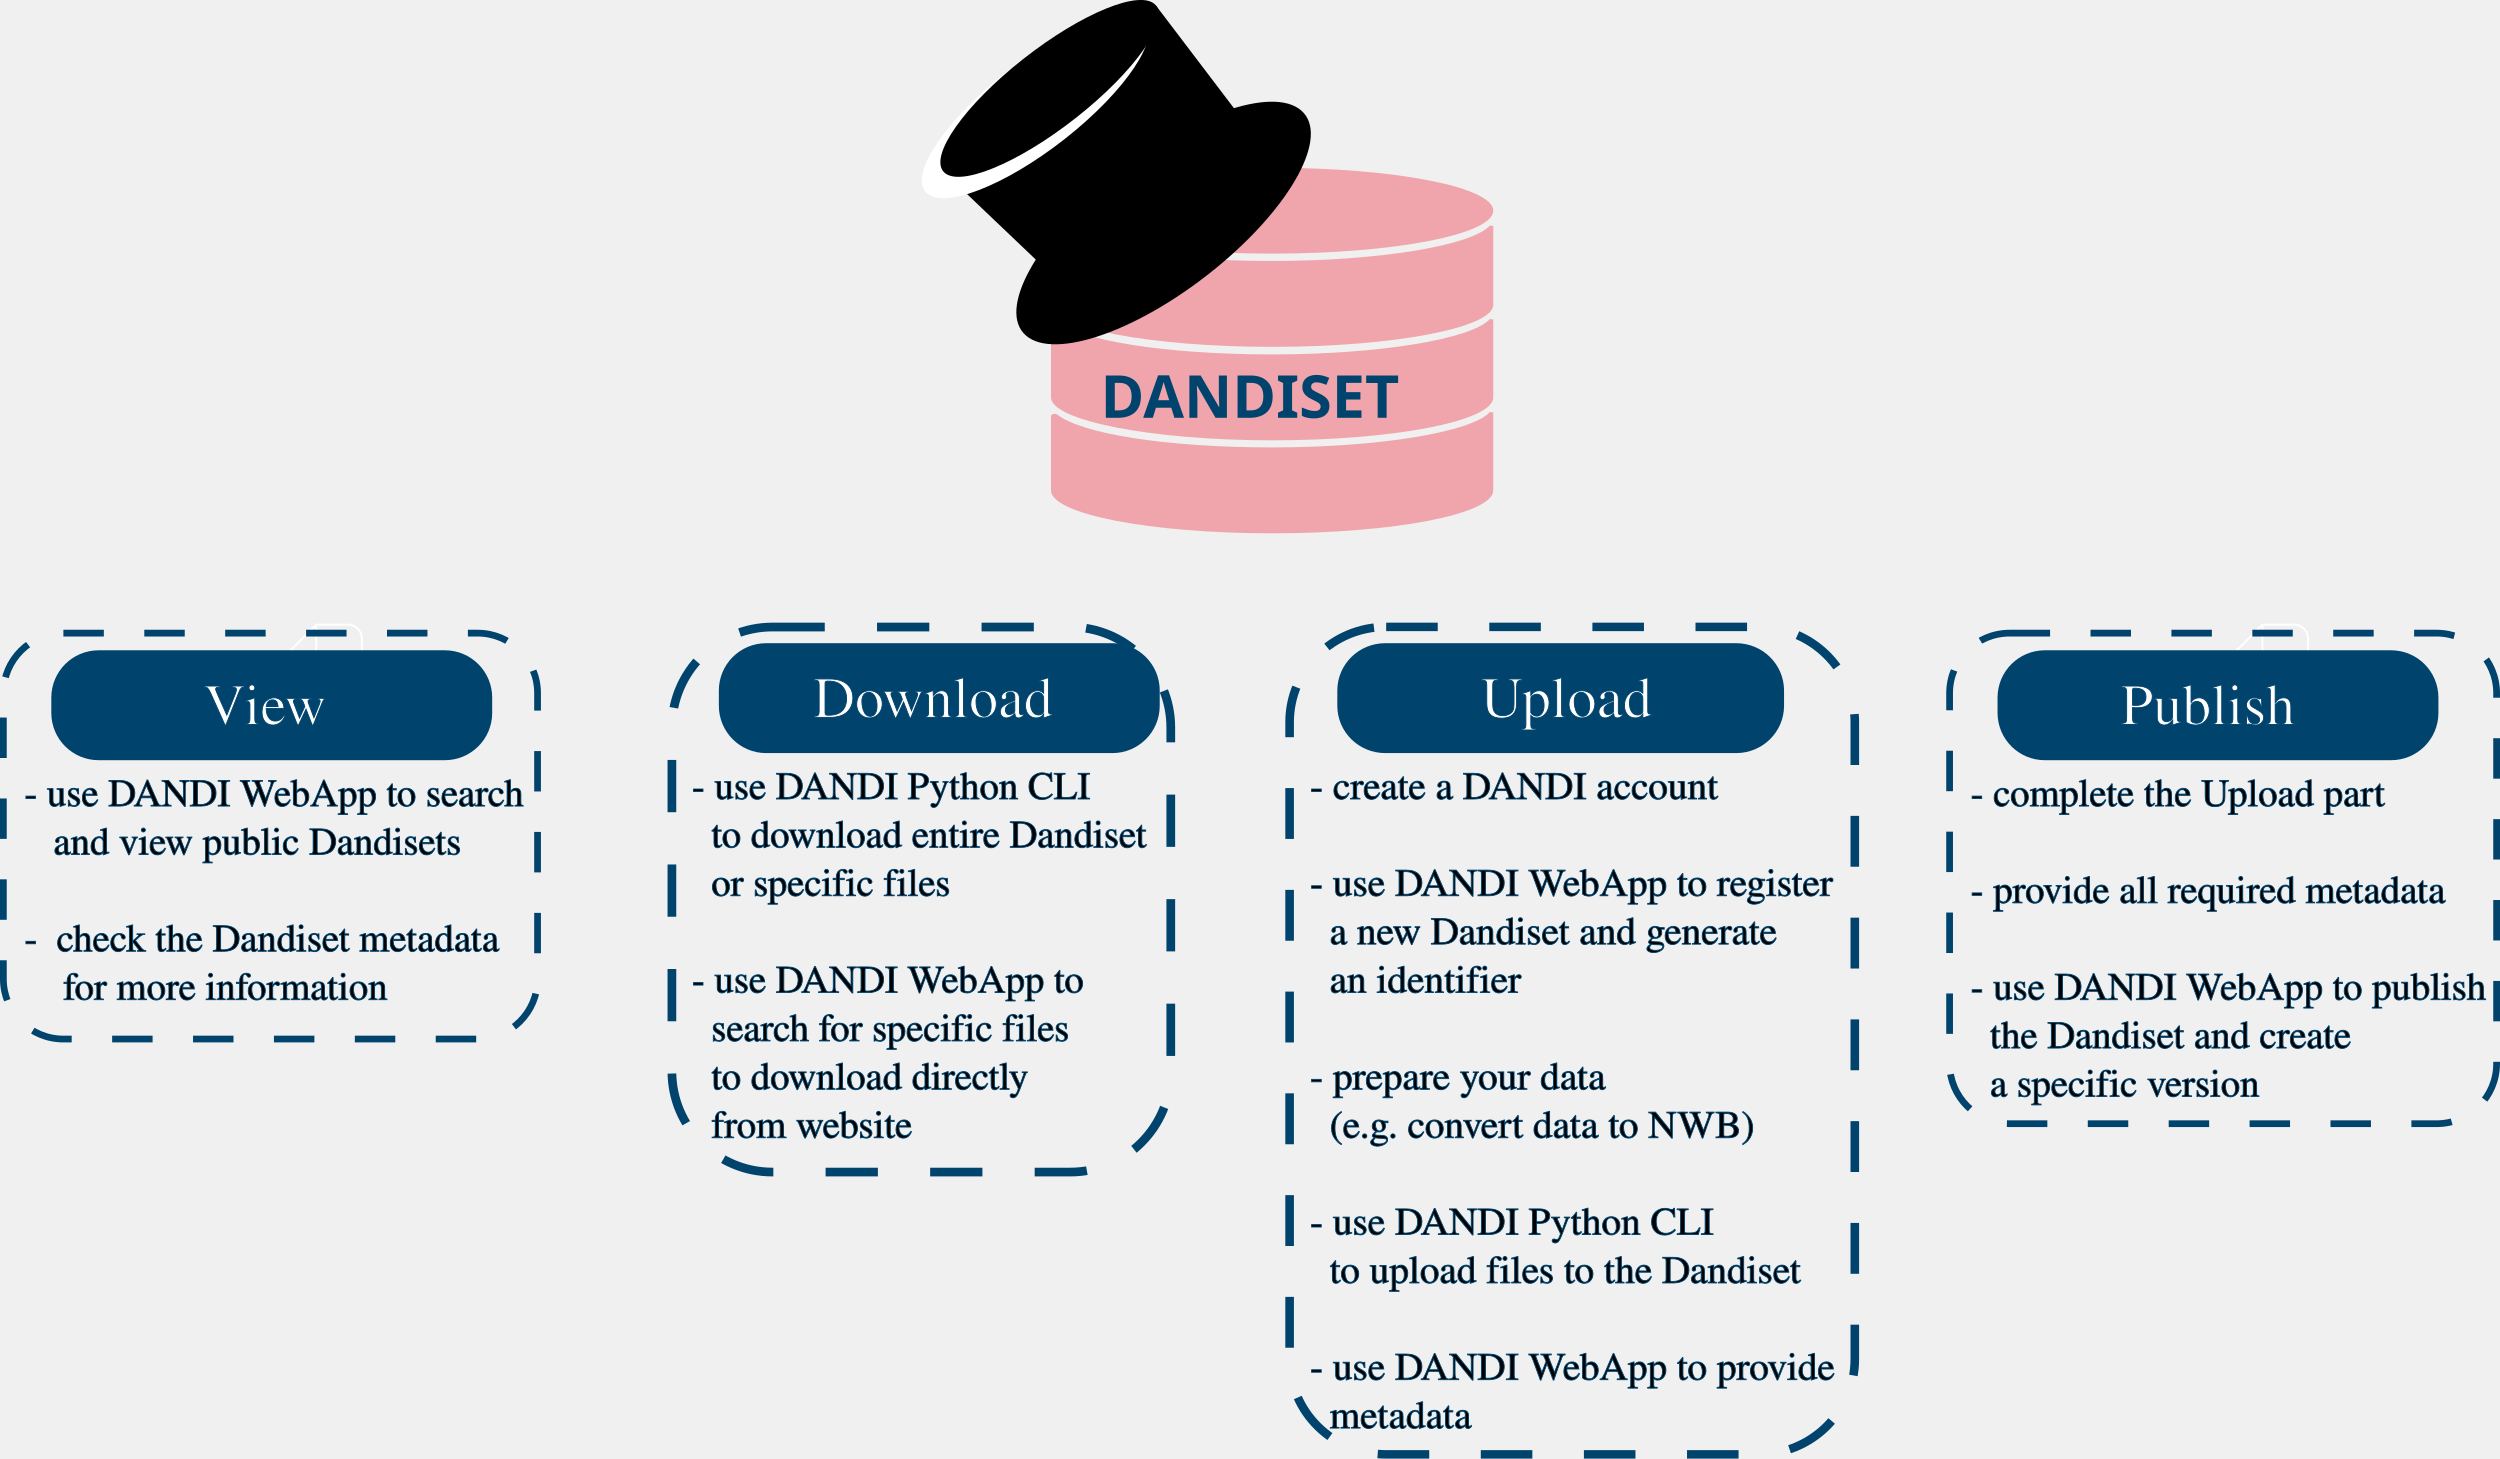
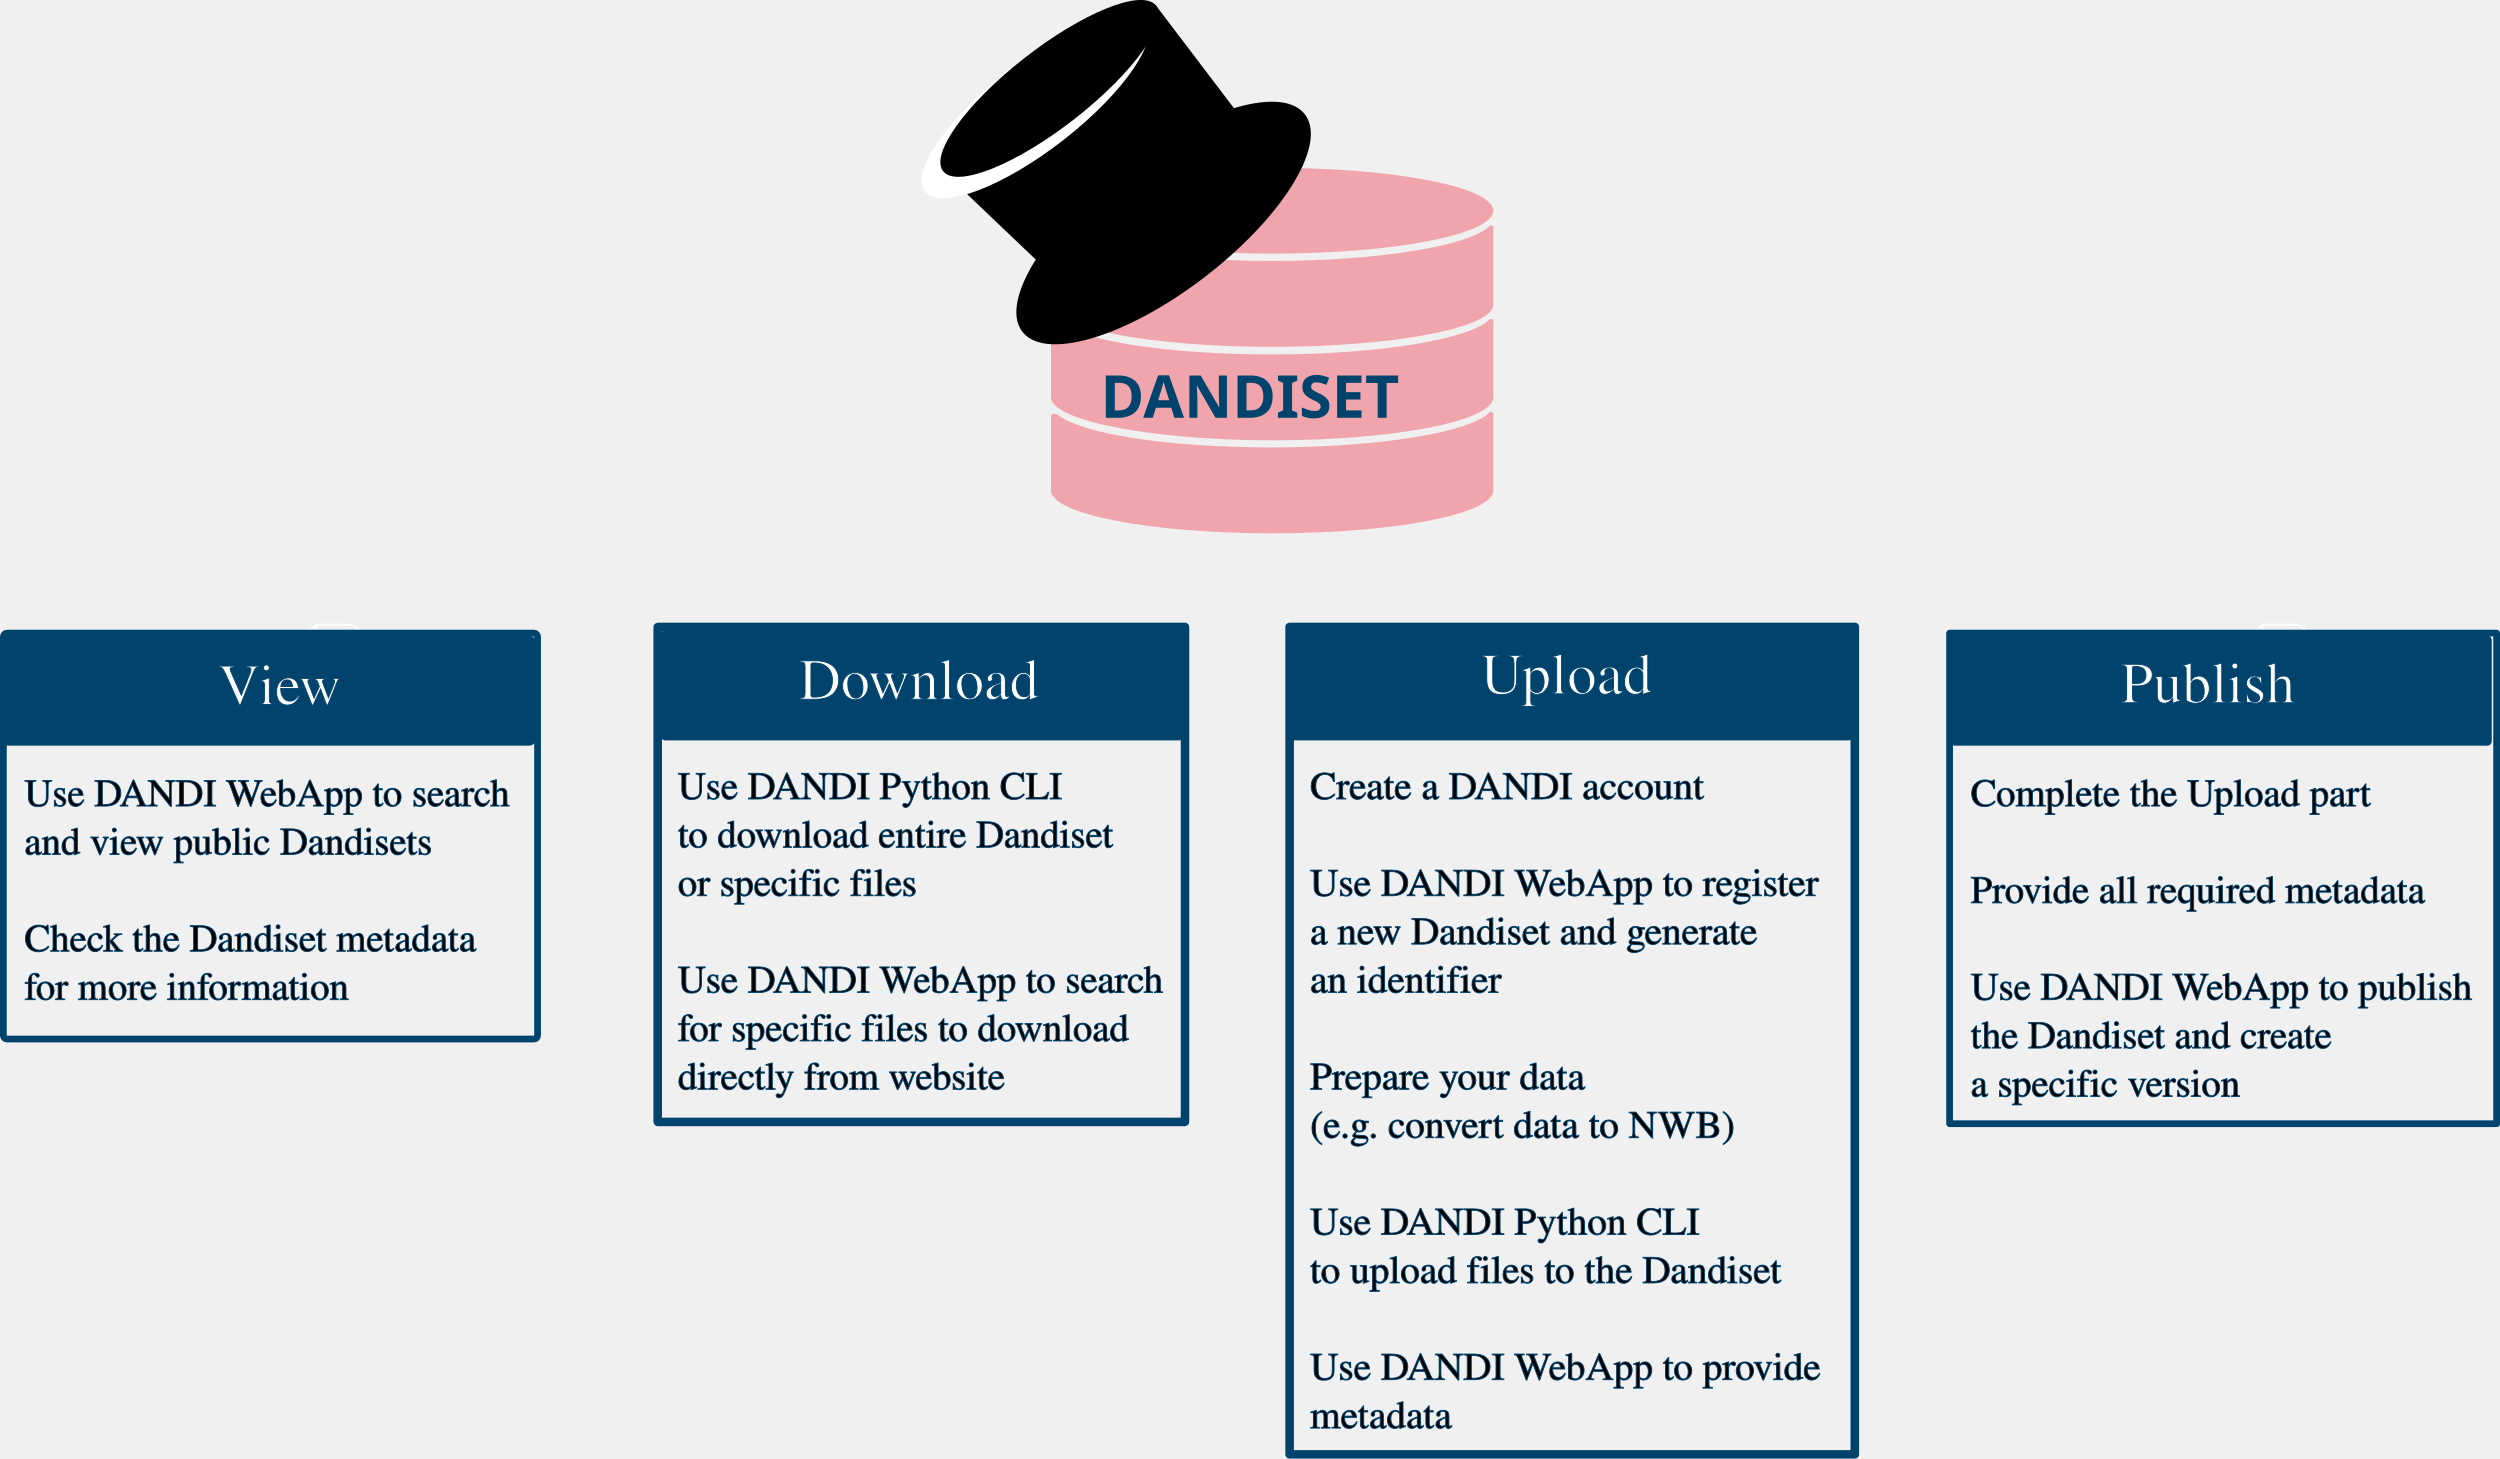
<svg xmlns="http://www.w3.org/2000/svg" version="1.1" id="Layer_1" x="0px" y="0px" viewBox="0 0 2755.052 1607.425" xml:space="preserve" width="2755.052" height="1607.425">
  <defs id="defs87" />
  <style type="text/css" id="style69">
	.st0{fill:#D3868D;}
	.st1{fill:#F0A5AC;}
	.st2{fill:#A05A60;}
	.st3{fill:#FFFFFF;}
	.st4{fill:#00436D;}
</style>
  <g id="Artboard" transform="translate(-28806.097,-16309.953)">
    <path style="fill:#000000;fill-opacity:0;stroke-width:5.682" d="m 1838.193,845.764 c -119.129,-5.038 -222.248,-23.885 -248.106,-45.346 -5.518,-4.58 -7.593,-23.886 -7.593,-70.645 V 665.43 l 31.015,10.671 c 69.84,24.029 143.993,31.322 318.441,31.322 174.566,0 248.594,-7.292 318.619,-31.384 l 31.193,-10.732 -1.599,66.521 -1.599,66.521 -20.671,10.107 c -61.414,30.029 -232.406,45.229 -419.7,37.308 z" id="path2645" transform="translate(27770,16123)" />
    <path style="fill:#000000;fill-opacity:0;stroke-width:5.682" d="m 1775.689,1169.922 c -68.034,-5.963 -137.788,-19.818 -169.046,-33.577 l -24.149,-10.63 v -71.955 c 0,-66.392 0.769,-71.62 9.944,-67.62 60.241,26.261 174.02,39.498 339.512,39.498 165.492,0 279.271,-13.237 339.512,-39.498 9.175,-4 9.944,1.228 9.944,67.62 v 71.955 l -24.149,10.597 c -75.622,33.182 -304.333,49.145 -481.567,33.61 z" id="path2647" transform="translate(27770,16123)" />
    <path style="fill:#000000;fill-opacity:0;stroke-width:5.682" d="m 1775.689,1169.922 c -68.034,-5.963 -137.788,-19.818 -169.046,-33.577 l -24.149,-10.63 v -71.955 c 0,-66.392 0.769,-71.62 9.944,-67.62 60.241,26.261 174.02,39.498 339.512,39.498 165.492,0 279.271,-13.237 339.512,-39.498 9.175,-4 9.944,1.228 9.944,67.62 v 71.955 l -24.149,10.597 c -75.622,33.182 -304.333,49.145 -481.567,33.61 z" id="path2649" transform="translate(27770,16123)" />
    <path style="fill:#000000;fill-opacity:0;stroke-width:5.682" d="m 1775.689,1169.922 c -68.034,-5.963 -137.788,-19.818 -169.046,-33.577 l -24.149,-10.63 v -71.955 c 0,-66.392 0.769,-71.62 9.944,-67.62 60.241,26.261 174.02,39.498 339.512,39.498 165.492,0 279.271,-13.237 339.512,-39.498 9.175,-4 9.944,1.228 9.944,67.62 v 71.955 l -24.149,10.597 c -75.622,33.182 -304.333,49.145 -481.567,33.61 z" id="path2651" transform="translate(27770,16123)" />
    <path style="fill:#000000;fill-opacity:0;stroke-width:5.682" d="m 1838.193,845.764 c -119.129,-5.038 -222.248,-23.885 -248.106,-45.346 -5.518,-4.58 -7.593,-23.886 -7.593,-70.645 V 665.43 l 31.015,10.671 c 69.84,24.029 143.993,31.322 318.441,31.322 174.566,0 248.594,-7.292 318.619,-31.384 l 31.193,-10.732 -1.599,66.521 -1.599,66.521 -20.671,10.107 c -61.414,30.029 -232.406,45.229 -419.7,37.308 z" id="path2653" transform="translate(27770,16123)" />
    <path style="fill:#000000;fill-opacity:0;stroke-width:5.682" d="m 1838.193,692.69 c -127.954,-5.844 -231.892,-25.92 -250.542,-48.393 -6.43,-7.748 -5.906,-10.336 3.482,-17.201 64.398,-47.089 421.519,-63.108 599.357,-26.884 47.417,9.658 90.915,26.76 90.915,35.744 0,37.993 -224.46,66.726 -443.212,56.734 z" id="path2655" transform="translate(27770,16123)" />
    <path style="fill:#000000;fill-opacity:0;stroke-width:5.682" d="m 1838.193,845.764 c -119.129,-5.038 -222.248,-23.885 -248.106,-45.346 -5.518,-4.58 -7.593,-23.886 -7.593,-70.645 V 665.43 l 31.015,10.671 c 69.84,24.029 143.993,31.322 318.441,31.322 174.566,0 248.594,-7.292 318.619,-31.384 l 31.193,-10.732 -1.599,66.521 -1.599,66.521 -20.671,10.107 c -61.414,30.029 -232.406,45.229 -419.7,37.308 z" id="path2657" transform="translate(27770,16123)" />
    <g id="g6481" transform="matrix(0.6122287,0,0,0.6122287,12016.668,6277.368)">
      <g id="g4562" transform="matrix(66.34534,0,0,41.13056,29116.206,16647.773)" style="fill:#f0a5ac;fill-opacity:1">
        <ellipse cx="9" cy="2.88" rx="6" ry="1.88" id="ellipse4544" style="fill:#f0a5ac;fill-opacity:1" />
        <path d="M 14.91,3.53 C 14.41,4.41 11.91,5.08 9,5.08 6.09,5.08 3.81,4.47 3.17,3.64 A 0.1,0.1 0 0 0 3,3.7 V 7 C 3,8 5.69,8.84 9,8.84 12.31,8.84 15,8 15,7 V 3.55 Z" id="path4546" style="fill:#f0a5ac;fill-opacity:1" />
        <path d="M 14.91,7.62 C 14.41,8.5 11.91,9.17 9,9.17 6.09,9.17 3.81,8.56 3.17,7.73 A 0.1,0.1 0 0 0 3,7.79 v 3.26 c 0,1 2.69,1.88 6,1.88 3.31,0 6,-0.84 6,-1.88 V 7.64 Z" id="path4548" style="fill:#f0a5ac;fill-opacity:1" />
        <path d="m 14.91,11.69 c -0.5,0.88 -3,1.55 -5.91,1.55 -2.91,0 -5.19,-0.61 -5.83,-1.44 A 0.1,0.1 0 0 0 3,11.86 v 3.26 C 3,16.16 5.69,17 9,17 c 3.31,0 6,-0.84 6,-1.88 v -3.41 z" id="path4550" style="fill:#f0a5ac;fill-opacity:1" />
      </g>
      <g id="g5586" transform="matrix(0.8951786,0,0,0.8391935,1267.825,2990.173)" style="image-rendering:auto">
        <g id="Group-5" transform="rotate(-40,37930.149,-34399.639)">
          <ellipse id="Oval-2" transform="rotate(179.9999,368.3628,451.6143)" cx="368.4" cy="451.6" rx="367.6" ry="142" />
          <polygon id="Rectangle-5" points="656.5,83.1 628.7,433.2 127.9,433.2 100.1,83.1 " />
          <ellipse id="Oval-2-Copy-3" transform="rotate(179.9999,332.5004,93.29033)" class="st3" cx="332.5" cy="93.3" rx="287.9" ry="92.5" />
          <ellipse id="Oval-2-Copy-2" transform="rotate(179.9999,378.2982,83.11207)" cx="378.3" cy="83.1" rx="278.2" ry="82.4" />
        </g>
      </g>
      <text xml:space="preserve" style="font-style:normal;font-variant:normal;font-weight:bold;font-stretch:normal;font-size:106.667px;font-family:sans-serif;-inkscape-font-specification:'sans-serif, Bold';font-variant-ligatures:normal;font-variant-caps:normal;font-variant-numeric:normal;font-variant-east-asian:normal;white-space:pre;inline-size:790.232;display:inline;fill:#00436d;fill-opacity:1" x="29393.07" y="17291.744" id="text5753" transform="translate(11.30949,-152.6781)">
-         <tspan x="29393.07" y="17291.744" id="tspan3960">DANDISET</tspan>
+         <tspan x="29393.07" y="17291.744" id="tspan2108">DANDISET</tspan>
      </text>
    </g>
    <text xml:space="preserve" style="font-style:normal;font-variant:normal;font-weight:normal;font-stretch:normal;font-size:48px;font-family:sans-serif;-inkscape-font-specification:'sans-serif, Normal';font-variant-ligatures:normal;font-variant-caps:normal;font-variant-numeric:normal;font-variant-east-asian:normal;fill:#ffffff;fill-opacity:1;stroke:#00436d;stroke-width:11.721;stroke-dasharray:none;stroke-dashoffset:0;stroke-opacity:1" x="28226.016" y="16847.852" id="text11912">
      <tspan id="tspan11910" x="28226.016" y="16847.852" />
    </text>
-     <g id="g3560" transform="translate(14.13144,-0.3996835)">
-       <g id="g23285" transform="matrix(1.013306,0,0,0.9999614,-402.5443,0.6870389)">
-         <g id="g22654" transform="translate(1391.587,-33.92847)">
-           <text xml:space="preserve" style="font-style:normal;font-variant:normal;font-weight:normal;font-stretch:normal;font-size:42.667px;font-family:Times;-inkscape-font-specification:'Times, Normal';font-variant-ligatures:normal;font-variant-caps:normal;font-variant-numeric:normal;font-variant-east-asian:normal;fill:#000000;fill-opacity:1;stroke:#00436d;stroke-width:1;stroke-dasharray:none;stroke-dashoffset:0;stroke-opacity:1" x="28844.311" y="17224.752" id="text18409">
-             <tspan id="tspan3284" x="28844.311" y="17224.752">- create a DANDI account</tspan>
-             <tspan id="tspan3286" x="28844.311" y="17278.086" />
-             <tspan id="tspan3288" x="28844.311" y="17331.418">- use DANDI WebApp to register </tspan>
-             <tspan id="tspan3290" x="28844.311" y="17384.752">  a new Dandiset and generate </tspan>
-             <tspan id="tspan3292" x="28844.311" y="17438.086">  an identifier</tspan>
-             <tspan id="tspan3294" x="28844.311" y="17491.418" />
-             <tspan id="tspan3296" x="28844.311" y="17544.752">- prepare your data </tspan>
-             <tspan id="tspan3298" x="28844.311" y="17598.086">  (e.g. convert data to NWB)</tspan>
-             <tspan id="tspan3300" x="28844.311" y="17651.418" />
-             <tspan id="tspan3302" x="28844.311" y="17704.752">- use DANDI Python CLI </tspan>
-             <tspan id="tspan3304" x="28844.311" y="17758.086">  to upload files to the Dandiset</tspan>
-             <tspan id="tspan3306" x="28844.311" y="17811.42" />
-             <tspan id="tspan3308" x="28844.311" y="17864.752">- use DANDI WebApp to provide </tspan>
-             <tspan id="tspan3310" x="28844.311" y="17918.086">  metadata</tspan>
-           </text>
-           <rect style="fill:none;fill-opacity:1;stroke:#00436d;stroke-width:9.345;stroke-linejoin:round;stroke-dasharray:56.071, 56.071;stroke-dashoffset:0;stroke-opacity:1;paint-order:stroke fill markers" id="rect21052" width="614.674" height="911.921" x="28822.08" y="17035.117" ry="105.012" />
-           <rect style="fill:#00436d;fill-opacity:1;stroke:#00436d;stroke-width:8.841;stroke-linejoin:round;stroke-dasharray:none;stroke-dashoffset:0;stroke-opacity:1;paint-order:normal" id="rect21973" width="477.01" height="112.279" x="28878.375" y="17057.484" ry="47.719" />
-           <text xml:space="preserve" style="font-style:normal;font-variant:normal;font-weight:normal;font-stretch:normal;font-size:64px;font-family:Times;-inkscape-font-specification:'Times, Normal';font-variant-ligatures:normal;font-variant-caps:normal;font-variant-numeric:normal;font-variant-east-asian:normal;fill:#ffffff;fill-opacity:1;stroke:#00436d;stroke-width:1;stroke-dasharray:none;stroke-dashoffset:0;stroke-opacity:1" x="28949.82" y="17134.828" id="text22321">
-             <tspan id="tspan22323" x="28949.82" y="17134.828">     Upload</tspan>
-             <tspan id="tspan22325" x="28949.82" y="17214.828" />
-             <tspan id="tspan22327" x="28949.82" y="17294.828" />
-           </text>
-         </g>
-       </g>
-     </g>
-     <g id="g3579" transform="translate(0.529817,-0.3703504)">
-       <g id="g23310" transform="matrix(0.9999819,0,0,1,0.5334081,-25.44751)">
-         <text xml:space="preserve" style="font-style:normal;font-variant:normal;font-weight:normal;font-stretch:normal;font-size:42.667px;font-family:Times;-inkscape-font-specification:'Times, Normal';font-variant-ligatures:normal;font-variant-caps:normal;font-variant-numeric:normal;font-variant-east-asian:normal;fill:#000000;fill-opacity:1;stroke:#00436d;stroke-width:1;stroke-dasharray:none;stroke-dashoffset:0;stroke-opacity:1" x="29568.117" y="17216.27" id="text22621">
-           <tspan id="tspan3493" x="29568.117" y="17216.27">- use DANDI Python CLI</tspan>
-           <tspan id="tspan3495" x="29568.117" y="17269.604">  to download entire Dandiset</tspan>
-           <tspan id="tspan3497" x="29568.117" y="17322.936">  or specific files</tspan>
-           <tspan id="tspan3499" x="29568.117" y="17376.27" />
-           <tspan id="tspan3501" x="29568.117" y="17429.604">- use DANDI WebApp to </tspan>
-           <tspan id="tspan3503" x="29568.117" y="17482.936">  search for specific files </tspan>
-           <tspan id="tspan3505" x="29568.117" y="17536.27">  to download directly </tspan>
-           <tspan id="tspan3507" x="29568.117" y="17589.604">  from website</tspan>
-           <tspan id="tspan3509" x="29568.117" y="17642.936" />
-         </text>
-         <rect style="fill:none;fill-opacity:1;stroke:#00436d;stroke-width:9.6;stroke-linejoin:round;stroke-dasharray:57.601, 57.601;stroke-dashoffset:0;stroke-opacity:1;paint-order:stroke fill markers" id="rect22623" width="549.799" height="600.653" x="29546.016" y="17026.764" ry="110.862" />
-         <rect style="fill:#00436d;fill-opacity:1;stroke:#00436d;stroke-width:8.841;stroke-linejoin:round;stroke-dasharray:none;stroke-dashoffset:0;stroke-opacity:1;paint-order:normal" id="rect22625" width="477.01" height="112.279" x="29602.182" y="17049.002" ry="47.719" />
-         <text xml:space="preserve" style="font-style:normal;font-variant:normal;font-weight:normal;font-stretch:normal;font-size:64px;font-family:Times;-inkscape-font-specification:'Times, Normal';font-variant-ligatures:normal;font-variant-caps:normal;font-variant-numeric:normal;font-variant-east-asian:normal;fill:#ffffff;fill-opacity:1;stroke:#00436d;stroke-width:1;stroke-dasharray:none;stroke-dashoffset:0;stroke-opacity:1" x="29637.627" y="17126.346" id="text22633">
-           <tspan id="tspan22656" x="29637.627" y="17126.346">    Download</tspan>
-           <tspan id="tspan22658" x="29637.627" y="17206.346" />
-           <tspan id="tspan22660" x="29637.627" y="17286.346" />
-         </text>
-       </g>
-     </g>
-     <g id="g3603" transform="translate(0,-0.36871)">
-       <g id="g23335" transform="translate(0,-212.7149)">
-         <g id="g23010" transform="translate(-1473.061,166.815)">
-           <text xml:space="preserve" style="fill:#000000;fill-opacity:0" x="30803.533" y="17051.141" id="text5691">
-             <tspan id="tspan5689" x="30803.533" y="17051.141">Dan</tspan>
-           </text>
-           <text xml:space="preserve" style="fill:#000000;fill-opacity:0" x="30818.068" y="17243.678" id="text5699">
-             <tspan id="tspan5697" x="30818.068" y="17243.678">DanDi</tspan>
-           </text>
-           <g id="g18403" transform="matrix(1.424923,0,0,1.424923,30563.592,17036.746)" style="fill:#ffffff;fill-opacity:1;stroke-width:14.685;stroke-dasharray:none">
-             <path d="M 69.431,4.75 H 44.629 L 15.016,34.364 v 45.331 c 0,6.371 5.184,11.555 11.555,11.555 h 42.86 c 6.371,0 11.555,-5.184 11.555,-11.555 V 16.305 C 80.985,9.934 75.802,4.75 69.431,4.75 Z M 44.189,7.311 V 33.924 H 17.577 Z m 35.296,72.384 c 0,5.544 -4.511,10.055 -10.055,10.055 H 26.57 c -5.544,0 -10.055,-4.511 -10.055,-10.055 V 35.424 H 45.689 V 6.25 H 69.43 c 5.544,0 10.055,4.511 10.055,10.055 z" id="path18399" style="fill:#ffffff;fill-opacity:1;stroke-width:14.685;stroke-dasharray:none" />
-             <path d="M 25.551,70.541 H 70.45 V 55.713 H 25.551 Z m 1.5,-13.328 H 68.95 V 69.04 H 27.051 Z" id="path18401" style="fill:#ffffff;fill-opacity:1;stroke-width:14.685;stroke-dasharray:none" />
-           </g>
-           <g id="g22852" transform="translate(1461.752,19.79161)">
-             <text xml:space="preserve" style="font-style:normal;font-variant:normal;font-weight:normal;font-stretch:normal;font-size:42.667px;font-family:Times;-inkscape-font-specification:'Times, Normal';font-variant-ligatures:normal;font-variant-caps:normal;font-variant-numeric:normal;font-variant-east-asian:normal;fill:#000000;fill-opacity:1;stroke:#00436d;stroke-width:1;stroke-dasharray:none;stroke-dashoffset:0;stroke-opacity:1" x="28844.311" y="17224.752" id="text22838">
-               <tspan id="tspan3441" x="28844.311" y="17224.752">- use DANDI WebApp to search</tspan>
-               <tspan id="tspan3443" x="28844.311" y="17278.086">   and view public Dandisets</tspan>
-               <tspan id="tspan3445" x="28844.311" y="17331.418" />
-               <tspan id="tspan3447" x="28844.311" y="17384.752">-  check the Dandiset metadata</tspan>
-               <tspan id="tspan3449" x="28844.311" y="17438.086">    for more information</tspan>
+     <g id="g1944" transform="translate(0.01050193)">
+       <g id="g3560" transform="translate(14.13144,-0.3996835)">
+         <g id="g23285" transform="matrix(1.013306,0,0,0.9999614,-402.5443,0.6870389)">
+           <g id="g22654" transform="translate(1391.587,-33.92847)">
+             <text xml:space="preserve" style="font-style:normal;font-variant:normal;font-weight:normal;font-stretch:normal;font-size:42.667px;font-family:Times;-inkscape-font-specification:'Times, Normal';font-variant-ligatures:normal;font-variant-caps:normal;font-variant-numeric:normal;font-variant-east-asian:normal;fill:#000000;fill-opacity:1;stroke:#00436d;stroke-width:1;stroke-dasharray:none;stroke-dashoffset:0;stroke-opacity:1" x="28844.311" y="17224.752" id="text18409">
+               <tspan id="tspan3284" x="28844.311" y="17224.752">Create a DANDI account</tspan>
+               <tspan id="tspan3286" x="28844.311" y="17278.086" />
+               <tspan id="tspan3288" x="28844.311" y="17331.418">Use DANDI WebApp to register </tspan>
+               <tspan id="tspan3290" x="28844.311" y="17384.752">a new Dandiset and generate </tspan>
+               <tspan id="tspan3292" x="28844.311" y="17438.086">an identifier</tspan>
+               <tspan id="tspan3294" x="28844.311" y="17491.418" />
+               <tspan id="tspan3296" x="28844.311" y="17544.752">Prepare your data </tspan>
+               <tspan id="tspan3298" x="28844.311" y="17598.086">(e.g. convert data to NWB)</tspan>
+               <tspan id="tspan3300" x="28844.311" y="17651.418" />
+               <tspan id="tspan3302" x="28844.311" y="17704.752">Use DANDI Python CLI </tspan>
+               <tspan id="tspan3304" x="28844.311" y="17758.086">to upload files to the Dandiset</tspan>
+               <tspan id="tspan3306" x="28844.311" y="17811.42" />
+               <tspan id="tspan3308" x="28844.311" y="17864.752">Use DANDI WebApp to provide </tspan>
+               <tspan id="tspan3310" x="28844.311" y="17918.086">metadata</tspan>
            </text>
-             <rect style="fill:none;fill-opacity:1;stroke:#00436d;stroke-width:7.429;stroke-linejoin:round;stroke-dasharray:44.576, 44.576;stroke-dashoffset:0;stroke-opacity:1;paint-order:stroke fill markers" id="rect22840" width="588.691" height="447.32" x="28821.121" y="17034.16" ry="66.152" />
-             <rect style="fill:#00436d;fill-opacity:1;stroke:#00436d;stroke-width:8.841;stroke-linejoin:round;stroke-dasharray:none;stroke-dashoffset:0;stroke-opacity:1;paint-order:normal" id="rect22842" width="477.01" height="112.279" x="28878.375" y="17057.484" ry="47.719" />
-             <text xml:space="preserve" style="font-style:normal;font-variant:normal;font-weight:normal;font-stretch:normal;font-size:64px;font-family:Times;-inkscape-font-specification:'Times, Normal';font-variant-ligatures:normal;font-variant-caps:normal;font-variant-numeric:normal;font-variant-east-asian:normal;fill:#ffffff;fill-opacity:1;stroke:#00436d;stroke-width:1;stroke-dasharray:none;stroke-dashoffset:0;stroke-opacity:1" x="28961.82" y="17134.828" id="text22850">
-               <tspan id="tspan22844" x="28961.82" y="17134.828">     View</tspan>
-               <tspan id="tspan22846" x="28961.82" y="17214.828" />
-               <tspan id="tspan22848" x="28961.82" y="17294.828" />
+             <rect style="fill:none;fill-opacity:1;stroke:#00436d;stroke-width:9.345;stroke-linejoin:round;stroke-dasharray:none;stroke-dashoffset:0;stroke-opacity:1;paint-order:stroke fill markers" id="rect21052" width="614.674" height="911.921" x="28822.08" y="17035.117" ry="0" />
+             <rect style="fill:#00436d;fill-opacity:1;stroke:#00436d;stroke-width:9.887;stroke-linejoin:round;stroke-dasharray:none;stroke-dashoffset:0;stroke-opacity:1;paint-order:normal" id="rect21973" width="602.198" height="111.225" x="28827.723" y="17044.01" ry="0" />
+             <text xml:space="preserve" style="font-style:normal;font-variant:normal;font-weight:normal;font-stretch:normal;font-size:64px;font-family:Times;-inkscape-font-specification:'Times, Normal';font-variant-ligatures:normal;font-variant-caps:normal;font-variant-numeric:normal;font-variant-east-asian:normal;fill:#ffffff;fill-opacity:1;stroke:#00436d;stroke-width:1;stroke-dasharray:none;stroke-dashoffset:0;stroke-opacity:1" x="28949.82" y="17108.828" id="text22321">
+               <tspan id="tspan22323" x="28949.82" y="17108.828">     Upload</tspan>
+               <tspan id="tspan22325" x="28949.82" y="17188.828" />
+               <tspan id="tspan22327" x="28949.82" y="17268.828" />
            </text>
          </g>
        </g>
      </g>
    </g>
-     <g id="g3535">
-       <g id="g23335-2" transform="translate(2144.785,-213.0836)">
-         <g id="g23010-5" transform="translate(-1473.061,166.815)">
-           <text xml:space="preserve" style="fill:#000000;fill-opacity:0" x="30803.533" y="17051.141" id="text5691-0">
-             <tspan id="tspan5689-7" x="30803.533" y="17051.141">Dan</tspan>
-           </text>
-           <text xml:space="preserve" style="fill:#000000;fill-opacity:0" x="30818.068" y="17243.678" id="text5699-0">
-             <tspan id="tspan5697-7" x="30818.068" y="17243.678">DanDi</tspan>
-           </text>
-           <g id="g18403-6" transform="matrix(1.424923,0,0,1.424923,30563.592,17036.746)" style="fill:#ffffff;fill-opacity:1;stroke-width:14.685;stroke-dasharray:none">
-             <path d="M 69.431,4.75 H 44.629 L 15.016,34.364 v 45.331 c 0,6.371 5.184,11.555 11.555,11.555 h 42.86 c 6.371,0 11.555,-5.184 11.555,-11.555 V 16.305 C 80.985,9.934 75.802,4.75 69.431,4.75 Z M 44.189,7.311 V 33.924 H 17.577 Z m 35.296,72.384 c 0,5.544 -4.511,10.055 -10.055,10.055 H 26.57 c -5.544,0 -10.055,-4.511 -10.055,-10.055 V 35.424 H 45.689 V 6.25 H 69.43 c 5.544,0 10.055,4.511 10.055,10.055 z" id="path18399-8" style="fill:#ffffff;fill-opacity:1;stroke-width:14.685;stroke-dasharray:none" />
-             <path d="M 25.551,70.541 H 70.45 V 55.713 H 25.551 Z m 1.5,-13.328 H 68.95 V 69.04 H 27.051 Z" id="path18401-2" style="fill:#ffffff;fill-opacity:1;stroke-width:14.685;stroke-dasharray:none" />
+     <g id="g23310" transform="matrix(0.9999819,0,0,1,-14.4904,-25.81786)">
+       <text xml:space="preserve" style="font-style:normal;font-variant:normal;font-weight:normal;font-stretch:normal;font-size:42.667px;font-family:Times;-inkscape-font-specification:'Times, Normal';font-variant-ligatures:normal;font-variant-caps:normal;font-variant-numeric:normal;font-variant-east-asian:normal;fill:#000000;fill-opacity:1;stroke:#00436d;stroke-width:1;stroke-dasharray:none;stroke-dashoffset:0;stroke-opacity:1" x="29568.117" y="17216.27" id="text22621">
+         <tspan id="tspan3495" x="29568.117" y="17216.27">Use DANDI Python CLI </tspan>
+         <tspan x="29568.117" y="17269.604" id="tspan1133">to download entire Dandiset</tspan>
+         <tspan id="tspan3497" x="29568.117" y="17322.936">or specific files</tspan>
+         <tspan id="tspan3499" x="29568.117" y="17376.27" />
+         <tspan id="tspan3503" x="29568.117" y="17429.604">Use DANDI WebApp to search </tspan>
+         <tspan id="tspan3507" x="29568.117" y="17482.936">for specific files to download </tspan>
+         <tspan x="29568.117" y="17536.27" id="tspan1112">directly from website</tspan>
+         <tspan id="tspan3509" x="29568.117" y="17589.604" />
+       </text>
+       <rect style="fill:none;fill-opacity:1;stroke:#00436d;stroke-width:9.406;stroke-linejoin:round;stroke-dasharray:none;stroke-dashoffset:0;stroke-opacity:1;paint-order:stroke fill markers" id="rect22623" width="581.11" height="545.53" x="29545.916" y="17026.664" ry="0.206" />
+       <rect style="fill:#00436d;fill-opacity:1;stroke:#00436d;stroke-width:9.599;stroke-linejoin:round;stroke-dasharray:none;stroke-dashoffset:0;stroke-opacity:1;paint-order:normal" id="rect22625" width="566.144" height="111.521" x="29554.158" y="17035.383" ry="0" />
+       <text xml:space="preserve" style="font-style:normal;font-variant:normal;font-weight:normal;font-stretch:normal;font-size:64px;font-family:Times;-inkscape-font-specification:'Times, Normal';font-variant-ligatures:normal;font-variant-caps:normal;font-variant-numeric:normal;font-variant-east-asian:normal;fill:#ffffff;fill-opacity:1;stroke:#00436d;stroke-width:1;stroke-dasharray:none;stroke-dashoffset:0;stroke-opacity:1" x="29637.627" y="17106.346" id="text22633">
+         <tspan id="tspan22656" x="29637.627" y="17106.346">    Download</tspan>
+         <tspan id="tspan22658" x="29637.627" y="17186.346" />
+         <tspan id="tspan22660" x="29637.627" y="17266.346" />
+       </text>
+     </g>
+     <g id="g1900">
+       <g id="g3603" transform="translate(0,-0.36871)">
+         <g id="g23335" transform="translate(0,-212.7149)">
+           <g id="g23010" transform="translate(-1473.061,166.815)">
+             <text xml:space="preserve" style="fill:#000000;fill-opacity:0" x="30803.533" y="17051.141" id="text5691">
+               <tspan id="tspan5689" x="30803.533" y="17051.141">Dan</tspan>
+             </text>
+             <text xml:space="preserve" style="fill:#000000;fill-opacity:0" x="30818.068" y="17243.678" id="text5699">
+               <tspan id="tspan5697" x="30818.068" y="17243.678">DanDi</tspan>
+             </text>
+             <g id="g18403" transform="matrix(1.424923,0,0,1.424923,30563.592,17036.746)" style="fill:#ffffff;fill-opacity:1;stroke-width:14.685;stroke-dasharray:none">
+               <path d="M 69.431,4.75 H 44.629 L 15.016,34.364 v 45.331 c 0,6.371 5.184,11.555 11.555,11.555 h 42.86 c 6.371,0 11.555,-5.184 11.555,-11.555 V 16.305 C 80.985,9.934 75.802,4.75 69.431,4.75 Z M 44.189,7.311 V 33.924 H 17.577 Z m 35.296,72.384 c 0,5.544 -4.511,10.055 -10.055,10.055 H 26.57 c -5.544,0 -10.055,-4.511 -10.055,-10.055 V 35.424 H 45.689 V 6.25 H 69.43 c 5.544,0 10.055,4.511 10.055,10.055 z" id="path18399" style="fill:#ffffff;fill-opacity:1;stroke-width:14.685;stroke-dasharray:none" />
+               <path d="M 25.551,70.541 H 70.45 V 55.713 H 25.551 Z m 1.5,-13.328 H 68.95 V 69.04 H 27.051 Z" id="path18401" style="fill:#ffffff;fill-opacity:1;stroke-width:14.685;stroke-dasharray:none" />
+             </g>
+             <g id="g22852" transform="translate(1461.752,19.79161)">
+               <text xml:space="preserve" style="font-style:normal;font-variant:normal;font-weight:normal;font-stretch:normal;font-size:42.667px;font-family:Times;-inkscape-font-specification:'Times, Normal';font-variant-ligatures:normal;font-variant-caps:normal;font-variant-numeric:normal;font-variant-east-asian:normal;fill:#000000;fill-opacity:1;stroke:#00436d;stroke-width:1;stroke-dasharray:none;stroke-dashoffset:0;stroke-opacity:1" x="28844.311" y="17224.752" id="text22838">
+                 <tspan id="tspan3441" x="28844.311" y="17224.752">Use DANDI WebApp to search</tspan>
+                 <tspan id="tspan3443" x="28844.311" y="17278.086">and view public Dandisets</tspan>
+                 <tspan id="tspan3445" x="28844.311" y="17331.418" />
+                 <tspan id="tspan3447" x="28844.311" y="17384.752">Check the Dandiset metadata</tspan>
+                 <tspan id="tspan3449" x="28844.311" y="17438.086">for more information</tspan>
+               </text>
+               <rect style="fill:none;fill-opacity:1;stroke:#00436d;stroke-width:7.429;stroke-linejoin:round;stroke-dasharray:none;stroke-dashoffset:0;stroke-opacity:1;paint-order:stroke fill markers" id="rect22840" width="588.691" height="447.32" x="28821.121" y="17034.16" ry="3.92" />
+               <rect style="fill:#00436d;fill-opacity:1;stroke:#00436d;stroke-width:9.71;stroke-linejoin:round;stroke-dasharray:none;stroke-dashoffset:0;stroke-opacity:1;paint-order:normal" id="rect22842" width="579.861" height="111.41" x="28823.492" y="17041.92" ry="2.752" />
+               <text xml:space="preserve" style="font-style:normal;font-variant:normal;font-weight:normal;font-stretch:normal;font-size:64px;font-family:Times;-inkscape-font-specification:'Times, Normal';font-variant-ligatures:normal;font-variant-caps:normal;font-variant-numeric:normal;font-variant-east-asian:normal;fill:#ffffff;fill-opacity:1;stroke:#00436d;stroke-width:1;stroke-dasharray:none;stroke-dashoffset:0;stroke-opacity:1" x="29057.82" y="17112.828" id="text22850">
+                 <tspan id="tspan22844" x="29057.82" y="17112.828">View</tspan>
+                 <tspan id="tspan22846" x="29057.82" y="17192.828" />
+                 <tspan id="tspan22848" x="29057.82" y="17272.828" />
+               </text>
+             </g>
          </g>
-           <g id="g22852-3" transform="translate(1461.752,19.79161)">
-             <text xml:space="preserve" style="font-style:normal;font-variant:normal;font-weight:normal;font-stretch:normal;font-size:42.667px;font-family:Times;-inkscape-font-specification:'Times, Normal';font-variant-ligatures:normal;font-variant-caps:normal;font-variant-numeric:normal;font-variant-east-asian:normal;fill:#000000;fill-opacity:1;stroke:#00436d;stroke-width:1;stroke-dasharray:none;stroke-dashoffset:0;stroke-opacity:1" x="28844.311" y="17224.752" id="text22838-9">
-               <tspan id="tspan3463" x="28844.311" y="17224.752">- complete the Upload part</tspan>
-               <tspan id="tspan3465" x="28844.311" y="17278.086" />
-               <tspan id="tspan3467" x="28844.311" y="17331.418">- provide all required metadata</tspan>
-               <tspan id="tspan3469" x="28844.311" y="17384.752" />
-               <tspan id="tspan3471" x="28844.311" y="17438.086">- use DANDI WebApp to publish </tspan>
-               <tspan id="tspan3473" x="28844.311" y="17491.418">  the Dandiset and create </tspan>
-               <tspan id="tspan3475" x="28844.311" y="17544.752">  a specific version</tspan>
+         </g>
+       </g>
+     </g>
+     <g id="g1971">
+       <g id="g3535">
+         <g id="g23335-2" transform="translate(2144.785,-213.0836)">
+           <g id="g23010-5" transform="translate(-1473.061,166.815)">
+             <text xml:space="preserve" style="fill:#000000;fill-opacity:0" x="30803.533" y="17051.141" id="text5691-0">
+               <tspan id="tspan5689-7" x="30803.533" y="17051.141">Dan</tspan>
            </text>
-             <rect style="fill:none;fill-opacity:1;stroke:#00436d;stroke-width:7.429;stroke-linejoin:round;stroke-dasharray:44.576, 44.576;stroke-dashoffset:0;stroke-opacity:1;paint-order:stroke fill markers" id="rect22840-0" width="602.828" height="540.623" x="28821.121" y="17034.16" ry="66.152" />
-             <rect style="fill:#00436d;fill-opacity:1;stroke:#00436d;stroke-width:8.841;stroke-linejoin:round;stroke-dasharray:none;stroke-dashoffset:0;stroke-opacity:1;paint-order:normal" id="rect22842-0" width="477.01" height="112.279" x="28878.375" y="17057.484" ry="47.719" />
-             <text xml:space="preserve" style="font-style:normal;font-variant:normal;font-weight:normal;font-stretch:normal;font-size:64px;font-family:Times;-inkscape-font-specification:'Times, Normal';font-variant-ligatures:normal;font-variant-caps:normal;font-variant-numeric:normal;font-variant-east-asian:normal;fill:#ffffff;fill-opacity:1;stroke:#00436d;stroke-width:1;stroke-dasharray:none;stroke-dashoffset:0;stroke-opacity:1" x="28961.82" y="17134.828" id="text22850-8">
-               <tspan id="tspan22844-0" x="28961.82" y="17134.828">   Publish</tspan>
-               <tspan id="tspan22846-4" x="28961.82" y="17214.828" />
-               <tspan id="tspan22848-7" x="28961.82" y="17294.828" />
+             <text xml:space="preserve" style="fill:#000000;fill-opacity:0" x="30818.068" y="17243.678" id="text5699-0">
+               <tspan id="tspan5697-7" x="30818.068" y="17243.678">DanDi</tspan>
            </text>
+             <g id="g18403-6" transform="matrix(1.424923,0,0,1.424923,30563.592,17036.746)" style="fill:#ffffff;fill-opacity:1;stroke-width:14.685;stroke-dasharray:none">
+               <path d="M 69.431,4.75 H 44.629 L 15.016,34.364 v 45.331 c 0,6.371 5.184,11.555 11.555,11.555 h 42.86 c 6.371,0 11.555,-5.184 11.555,-11.555 V 16.305 C 80.985,9.934 75.802,4.75 69.431,4.75 Z M 44.189,7.311 V 33.924 H 17.577 Z m 35.296,72.384 c 0,5.544 -4.511,10.055 -10.055,10.055 H 26.57 c -5.544,0 -10.055,-4.511 -10.055,-10.055 V 35.424 H 45.689 V 6.25 H 69.43 c 5.544,0 10.055,4.511 10.055,10.055 z" id="path18399-8" style="fill:#ffffff;fill-opacity:1;stroke-width:14.685;stroke-dasharray:none" />
+               <path d="M 25.551,70.541 H 70.45 V 55.713 H 25.551 Z m 1.5,-13.328 H 68.95 V 69.04 H 27.051 Z" id="path18401-2" style="fill:#ffffff;fill-opacity:1;stroke-width:14.685;stroke-dasharray:none" />
+             </g>
+             <g id="g22852-3" transform="translate(1461.752,19.79161)">
+               <text xml:space="preserve" style="font-style:normal;font-variant:normal;font-weight:normal;font-stretch:normal;font-size:42.667px;font-family:Times;-inkscape-font-specification:'Times, Normal';font-variant-ligatures:normal;font-variant-caps:normal;font-variant-numeric:normal;font-variant-east-asian:normal;fill:#000000;fill-opacity:1;stroke:#00436d;stroke-width:1;stroke-dasharray:none;stroke-dashoffset:0;stroke-opacity:1" x="28844.311" y="17224.752" id="text22838-9">
+                 <tspan id="tspan3463" x="28844.311" y="17224.752">Complete the Upload part</tspan>
+                 <tspan id="tspan3465" x="28844.311" y="17278.086" />
+                 <tspan id="tspan3467" x="28844.311" y="17331.418">Provide all required metadata</tspan>
+                 <tspan id="tspan3469" x="28844.311" y="17384.752" />
+                 <tspan id="tspan3471" x="28844.311" y="17438.086">Use DANDI WebApp to publish </tspan>
+                 <tspan id="tspan3473" x="28844.311" y="17491.418">the Dandiset and create </tspan>
+                 <tspan id="tspan3475" x="28844.311" y="17544.752">a specific version</tspan>
+               </text>
+               <rect style="fill:none;fill-opacity:1;stroke:#00436d;stroke-width:7.429;stroke-linejoin:round;stroke-dasharray:none;stroke-dashoffset:0;stroke-opacity:1;paint-order:stroke fill markers" id="rect22840-0" width="602.828" height="540.623" x="28821.121" y="17034.16" ry="0" />
+               <rect style="fill:#00436d;fill-opacity:1;stroke:#00436d;stroke-width:9.765;stroke-linejoin:round;stroke-dasharray:none;stroke-dashoffset:0;stroke-opacity:1;paint-order:normal" id="rect22842-0" width="586.721" height="111.355" x="28826.977" y="17041.945" ry="0" />
+               <text xml:space="preserve" style="font-style:normal;font-variant:normal;font-weight:normal;font-stretch:normal;font-size:64px;font-family:Times;-inkscape-font-specification:'Times, Normal';font-variant-ligatures:normal;font-variant-caps:normal;font-variant-numeric:normal;font-variant-east-asian:normal;fill:#ffffff;fill-opacity:1;stroke:#00436d;stroke-width:1;stroke-dasharray:none;stroke-dashoffset:0;stroke-opacity:1" x="28961.82" y="17110.828" id="text22850-8">
+                 <tspan id="tspan22844-0" x="28961.82" y="17110.828">   Publish</tspan>
+                 <tspan id="tspan22846-4" x="28961.82" y="17190.828" />
+                 <tspan id="tspan22848-7" x="28961.82" y="17270.828" />
+               </text>
+             </g>
          </g>
        </g>
      </g>
    </g>
  </g>
</svg>
